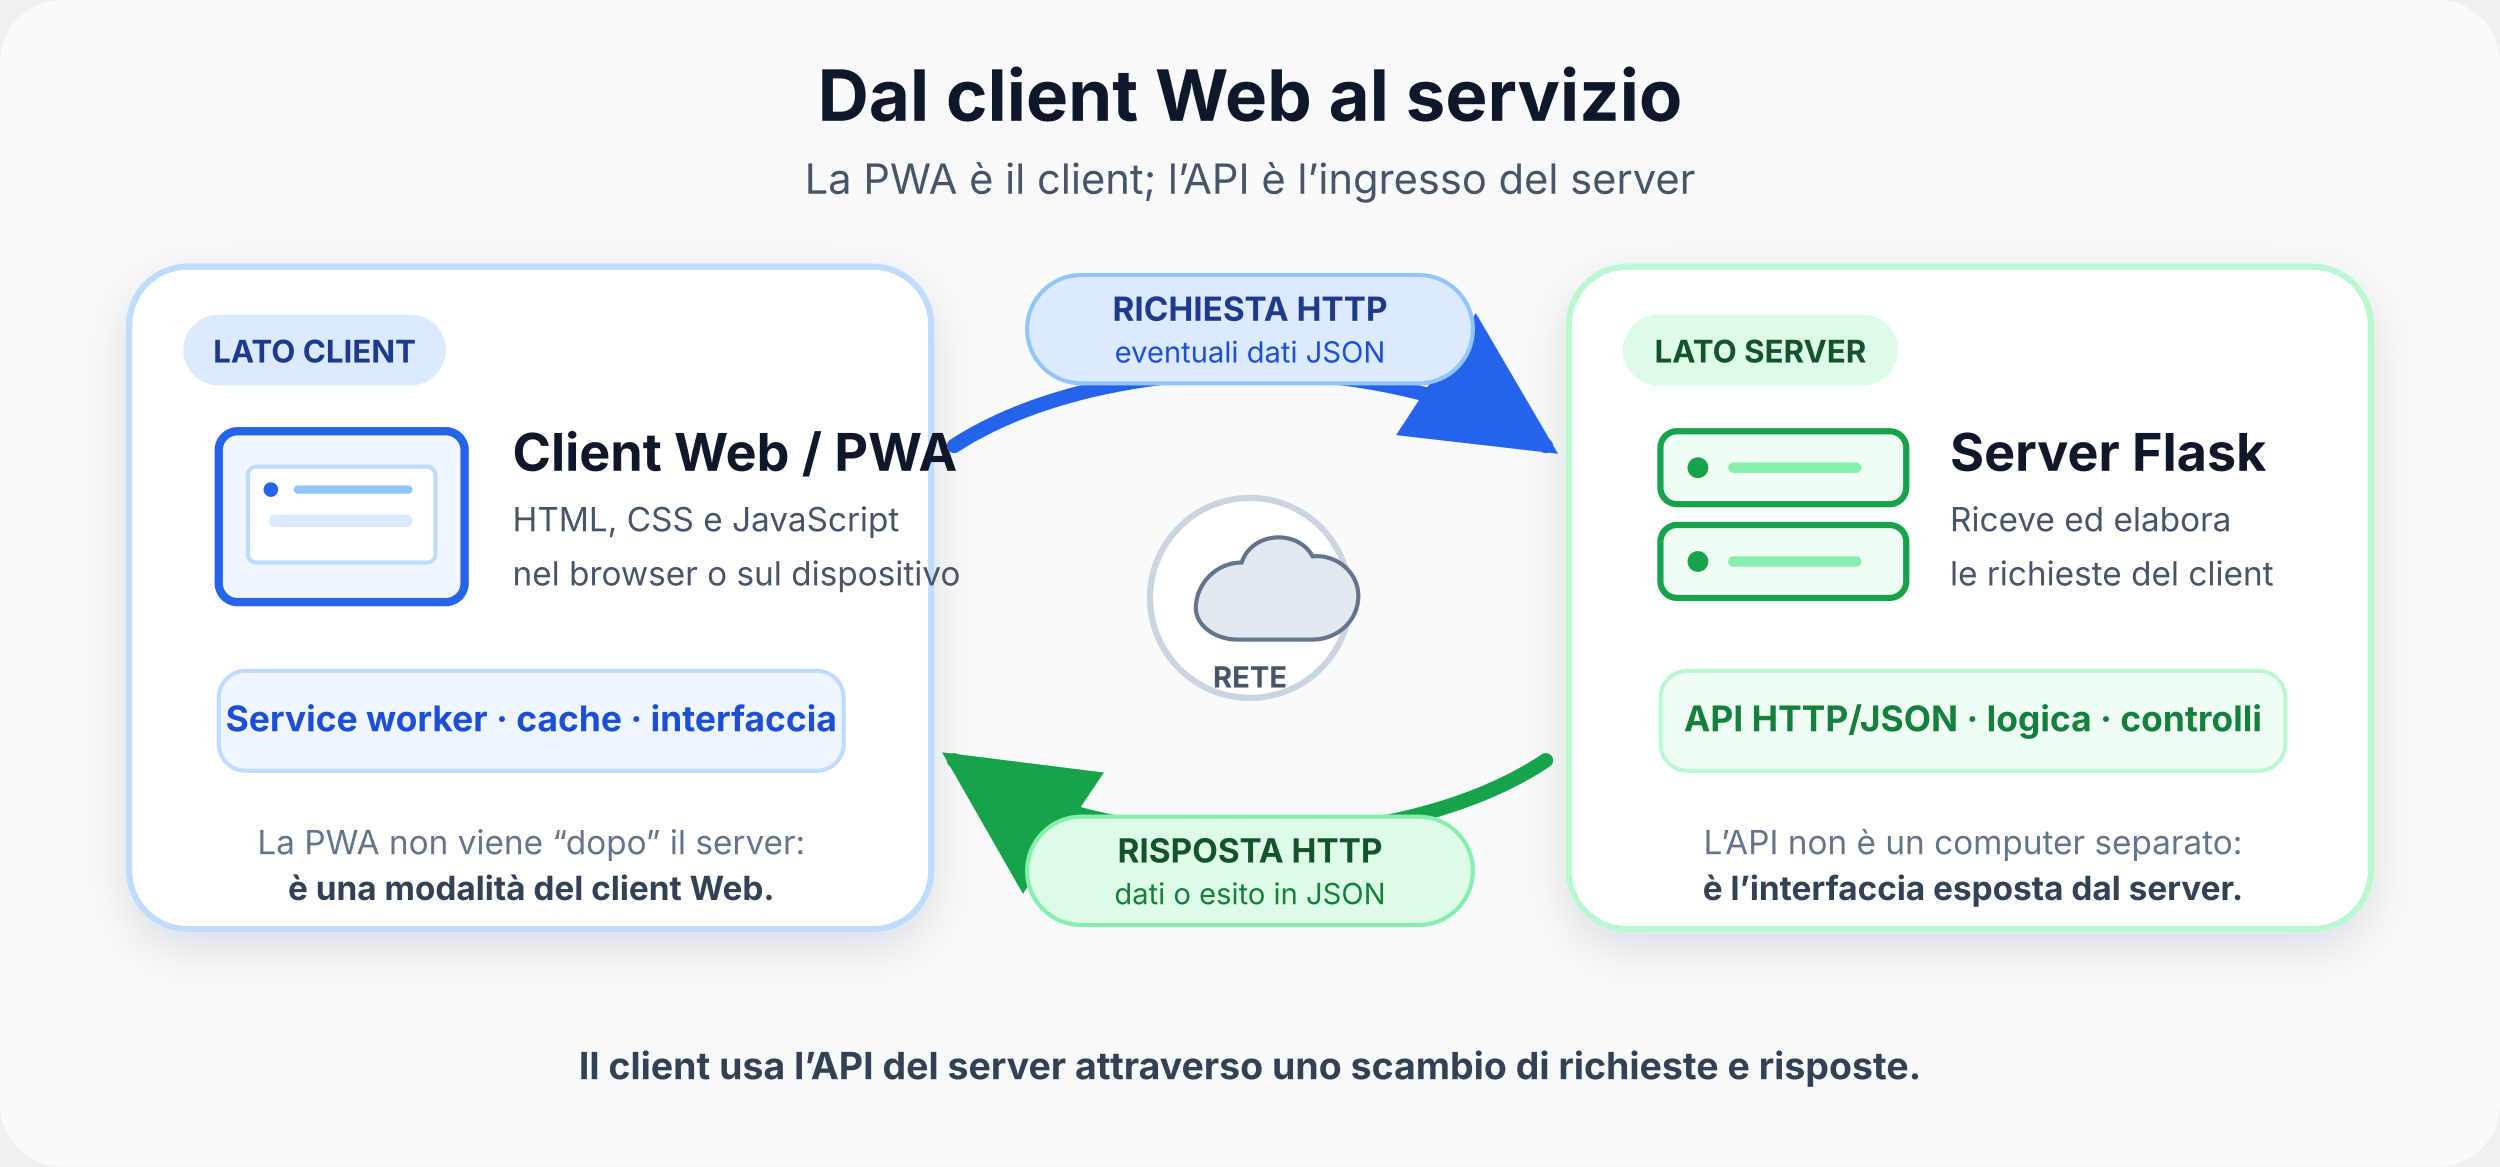
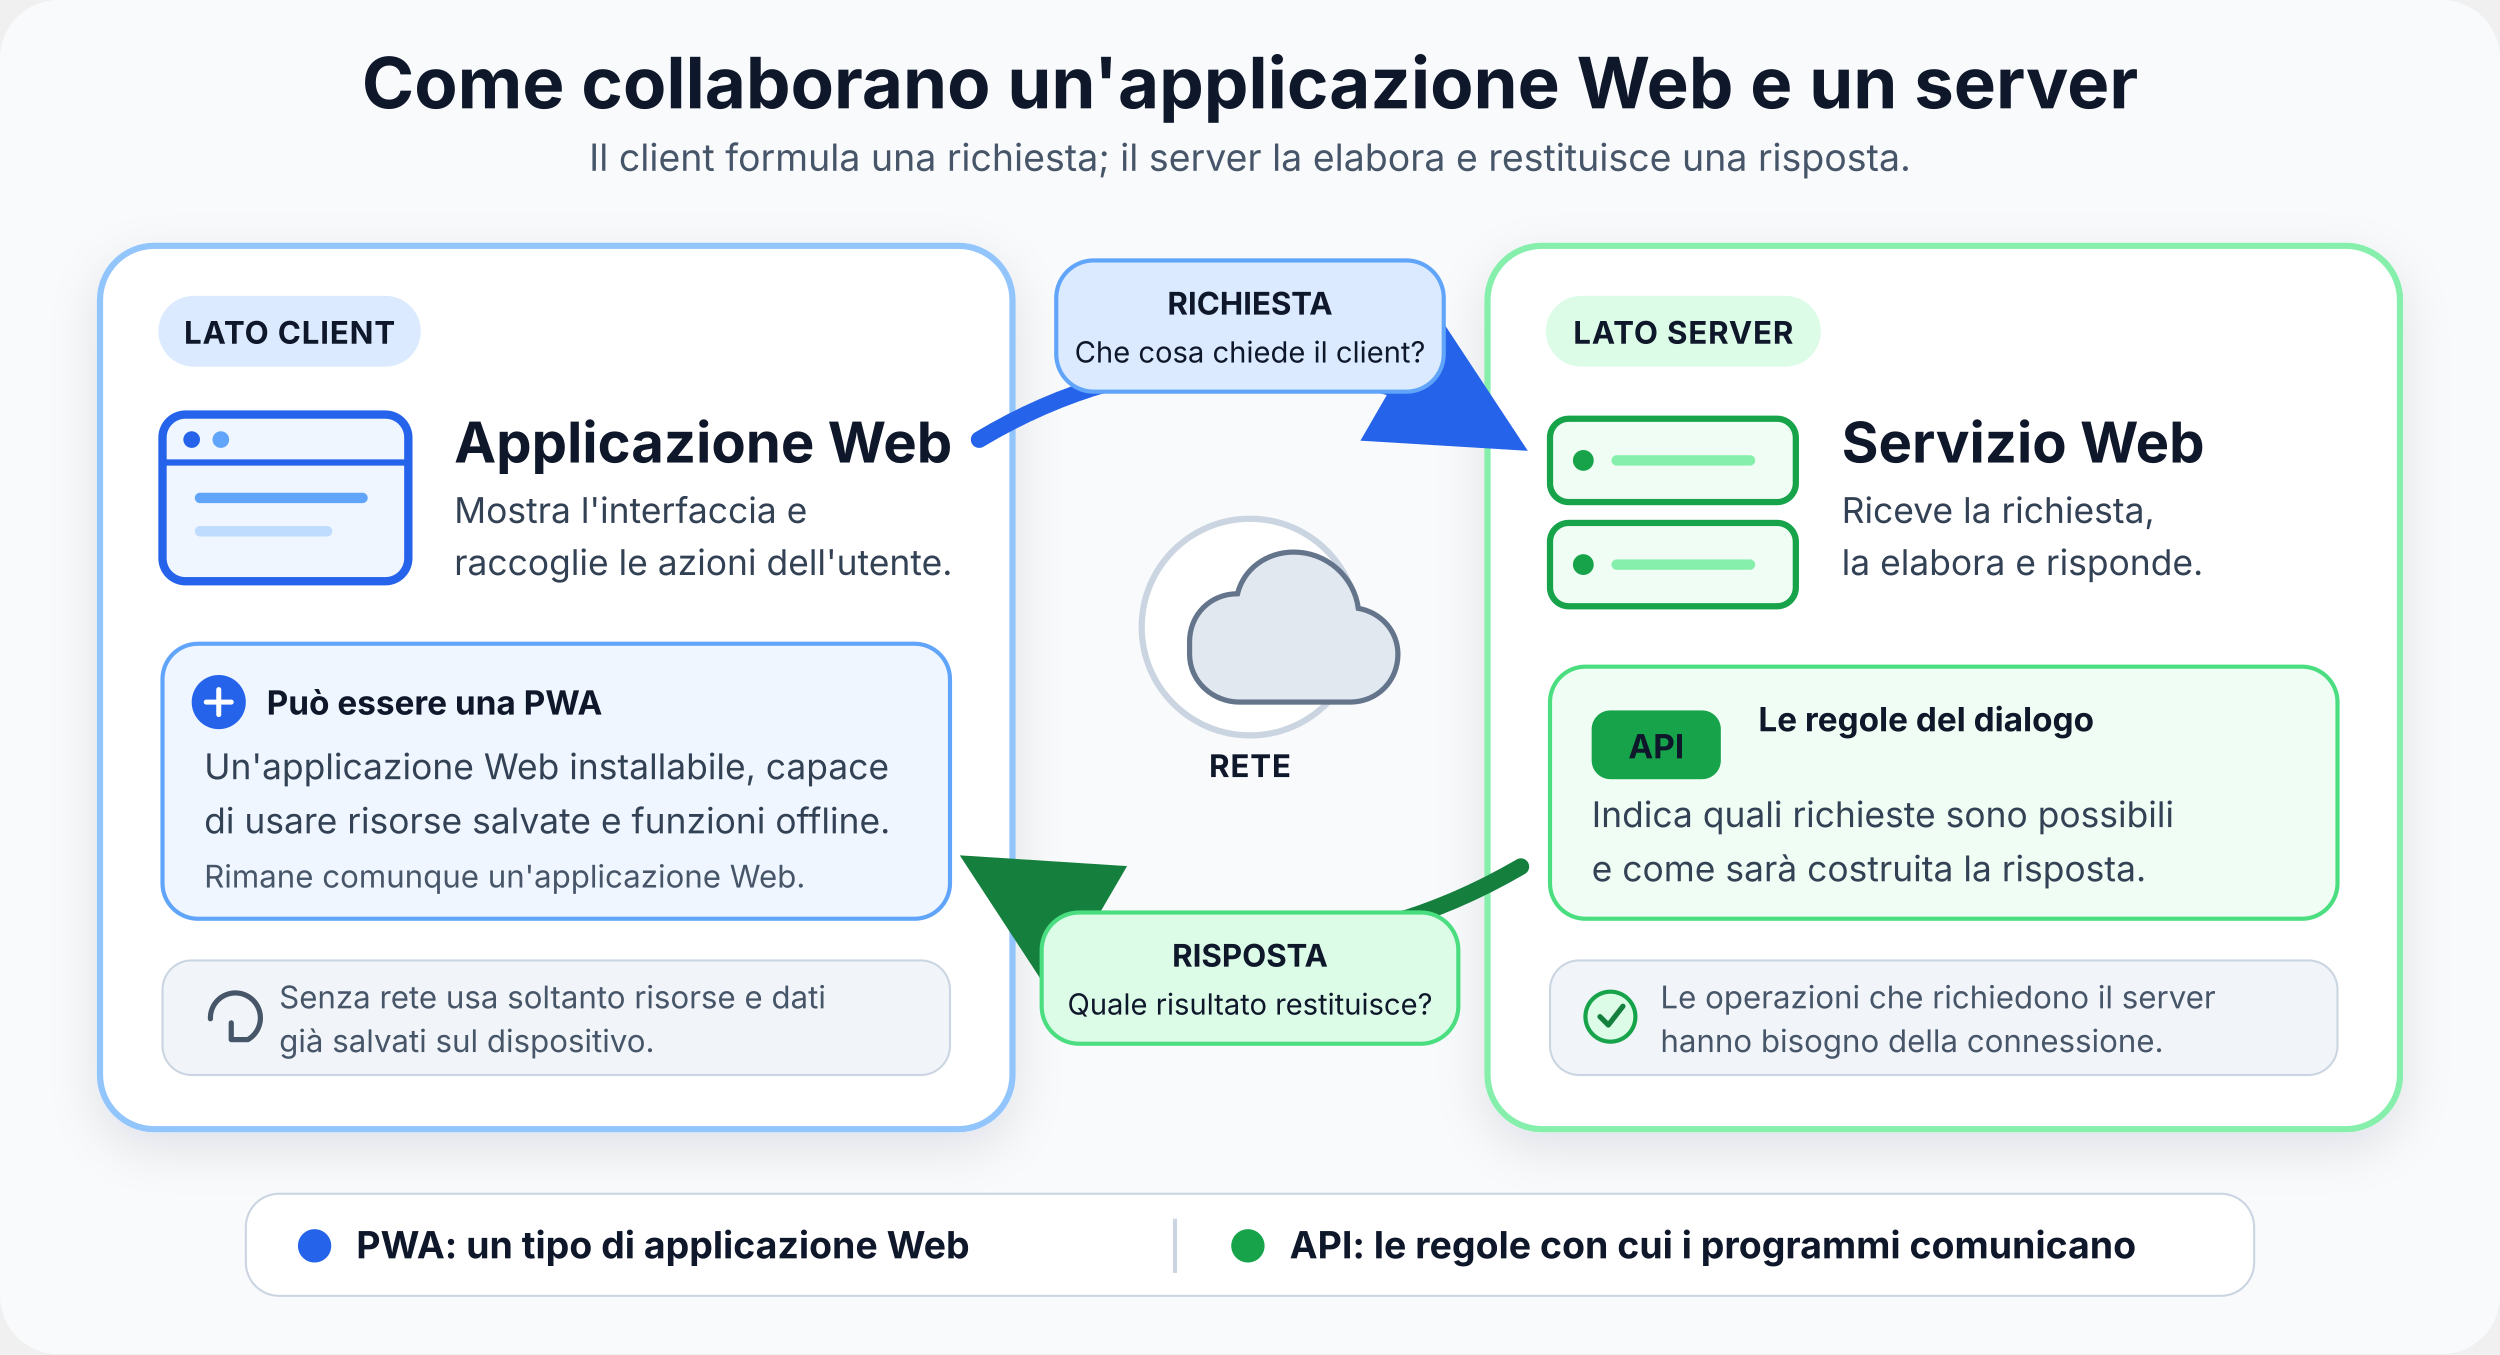
- <svg xmlns="http://www.w3.org/2000/svg" width="1200" height="560" viewBox="0 0 1200 560" role="img" aria-labelledby="title desc">
+ <svg xmlns="http://www.w3.org/2000/svg" width="1200" height="650" viewBox="0 0 1200 650" role="img" aria-labelledby="title desc">
  <defs>
-     <filter id="shadow" x="-20%" y="-20%" width="140%" height="150%">
-       <feDropShadow dx="0" dy="8" stdDeviation="12" flood-color="#0f172a" flood-opacity="0.12" />
+     <filter id="shadow" x="-15%" y="-15%" width="130%" height="140%">
+       <feDropShadow dx="0" dy="8" stdDeviation="12" flood-color="#0f172a" flood-opacity="0.10" />
    </filter>
-     <marker id="arrowBlue" markerWidth="12" markerHeight="12" refX="10" refY="6" orient="auto" markerUnits="strokeWidth">
-       <path d="M1 1 11 6 1 11Z" fill="#2563eb" />
+     <marker id="arrow-blue" viewBox="0 0 10 10" refX="8.5" refY="5" markerWidth="9" markerHeight="9" orient="auto-start-reverse">
+       <path d="M 0 0 L 10 5 L 0 10 z" fill="#2563eb" />
    </marker>
-     <marker id="arrowGreen" markerWidth="12" markerHeight="12" refX="10" refY="6" orient="auto" markerUnits="strokeWidth">
-       <path d="M1 1 11 6 1 11Z" fill="#16a34a" />
+     <marker id="arrow-green" viewBox="0 0 10 10" refX="8.5" refY="5" markerWidth="9" markerHeight="9" orient="auto-start-reverse">
+       <path d="M 0 0 L 10 5 L 0 10 z" fill="#15803d" />
    </marker>
+     <style>
+       text { font-family: Inter, "Segoe UI", Arial, sans-serif; fill: #0f172a; }
+       .title { font-size: 34px; font-weight: 750; }
+       .subtitle { font-size: 18px; fill: #475569; }
+       .badge { font-size: 15px; font-weight: 750; letter-spacing: .4px; }
+       .heading { font-size: 27px; font-weight: 750; }
+       .body { font-size: 17px; fill: #334155; }
+       .small { font-size: 15px; fill: #475569; }
+       .label { font-size: 16px; font-weight: 750; }
+       .arrow-label { font-size: 15px; font-weight: 750; }
+       .arrow-sub { font-size: 14px; }
+       .footer { font-size: 18px; font-weight: 650; }
+     </style>
  </defs>
-   <rect width="1200" height="560" rx="30" fill="#f8fafc" />
-   <text x="600" y="58" text-anchor="middle" font-family="Inter, Segoe UI, Arial, sans-serif" font-size="34" font-weight="750" fill="#0f172a">Dal client Web al servizio</text>
-   <text x="600" y="93" text-anchor="middle" font-family="Inter, Segoe UI, Arial, sans-serif" font-size="20" fill="#475569">La PWA è il client; l’API è l’ingresso del server</text>
+   <rect width="1200" height="650" rx="28" fill="#f8fafc" />
+   <text x="600" y="52" text-anchor="middle" class="title">Come collaborano un'applicazione Web e un server</text>
+   <text x="600" y="82" text-anchor="middle" class="subtitle">Il client formula una richiesta; il server la elabora e restituisce una risposta.</text>
  <g filter="url(#shadow)">
-     <rect x="62" y="128" width="385" height="318" rx="28" fill="#ffffff" stroke="#bfdbfe" stroke-width="3" />
+     <rect x="48" y="118" width="438" height="424" rx="26" fill="#ffffff" stroke="#93c5fd" stroke-width="3" />
  </g>
-   <rect x="88" y="151" width="126" height="34" rx="17" fill="#dbeafe" />
-   <text x="151" y="174" text-anchor="middle" font-family="Inter, Segoe UI, Arial, sans-serif" font-size="15" font-weight="750" fill="#1e3a8a">LATO CLIENT</text>
-   <rect x="105" y="207" width="118" height="82" rx="9" fill="#eff6ff" stroke="#2563eb" stroke-width="4" />
-   <rect x="119" y="224" width="90" height="46" rx="4" fill="#ffffff" stroke="#bfdbfe" stroke-width="2" />
-   <circle cx="130" cy="235" r="3.5" fill="#2563eb" />
-   <line x1="143" y1="235" x2="196" y2="235" stroke="#93c5fd" stroke-width="4" stroke-linecap="round" />
-   <line x1="132" y1="250" x2="195" y2="250" stroke="#dbeafe" stroke-width="6" stroke-linecap="round" />
-   <text x="246" y="226" font-family="Inter, Segoe UI, Arial, sans-serif" font-size="25" font-weight="750" fill="#0f172a">Client Web / PWA</text>
-   <text x="246" y="255" font-family="Inter, Segoe UI, Arial, sans-serif" font-size="16" fill="#475569">HTML, CSS e JavaScript</text>
-   <text x="246" y="281" font-family="Inter, Segoe UI, Arial, sans-serif" font-size="16" fill="#475569">nel browser o sul dispositivo</text>
-   <rect x="105" y="322" width="300" height="48" rx="13" fill="#eff6ff" stroke="#bfdbfe" stroke-width="2" />
-   <text x="255" y="351" text-anchor="middle" font-family="Inter, Segoe UI, Arial, sans-serif" font-size="17" font-weight="650" fill="#1d4ed8">Service worker · cache · interfaccia</text>
-   <text x="255" y="410" text-anchor="middle" font-family="Inter, Segoe UI, Arial, sans-serif" font-size="16" fill="#64748b">La PWA non viene “dopo” il server:</text>
-   <text x="255" y="432" text-anchor="middle" font-family="Inter, Segoe UI, Arial, sans-serif" font-size="16" font-weight="650" fill="#334155">è una modalità del client Web.</text>
+   <rect x="76" y="142" width="126" height="34" rx="17" fill="#dbeafe" />
+   <text x="139" y="165" text-anchor="middle" class="badge" fill="#1e40af">LATO CLIENT</text>
+   <rect x="78" y="199" width="118" height="80" rx="11" fill="#eff6ff" stroke="#2563eb" stroke-width="4" />
+   <line x1="78" y1="222" x2="196" y2="222" stroke="#2563eb" stroke-width="3" />
+   <circle cx="92" cy="211" r="4" fill="#2563eb" />
+   <circle cx="106" cy="211" r="4" fill="#60a5fa" />
+   <line x1="96" y1="239" x2="174" y2="239" stroke="#60a5fa" stroke-width="5" stroke-linecap="round" />
+   <line x1="96" y1="255" x2="157" y2="255" stroke="#bfdbfe" stroke-width="5" stroke-linecap="round" />
+   <text x="218" y="222" class="heading">Applicazione Web</text>
+   <text x="218" y="251" class="body">Mostra l'interfaccia e</text>
+   <text x="218" y="276" class="body">raccoglie le azioni dell'utente.</text>
+   <rect x="78" y="309" width="378" height="132" rx="17" fill="#eff6ff" stroke="#60a5fa" stroke-width="2" />
+   <circle cx="105" cy="337" r="13" fill="#2563eb" />
+   <path d="M99 337h12M105 331v12" stroke="#fff" stroke-width="2.4" stroke-linecap="round" />
+   <text x="128" y="343" class="label" fill="#1d4ed8">Può essere una PWA</text>
+   <text x="98" y="374" class="body">Un'applicazione Web installabile, capace</text>
+   <text x="98" y="400" class="body">di usare risorse salvate e funzioni offline.</text>
+   <text x="98" y="426" class="small">Rimane comunque un'applicazione Web.</text>
+   <rect x="78" y="461" width="378" height="55" rx="14" fill="#f1f5f9" stroke="#cbd5e1" />
+   <path d="M101 489a12 12 0 1 1 18 10M119 499h-8v-8" fill="none" stroke="#475569" stroke-width="2.5" stroke-linecap="round" stroke-linejoin="round" />
+   <text x="134" y="484" class="small">Senza rete usa soltanto risorse e dati</text>
+   <text x="134" y="505" class="small">già salvati sul dispositivo.</text>
  <g filter="url(#shadow)">
-     <rect x="753" y="128" width="385" height="318" rx="28" fill="#ffffff" stroke="#bbf7d0" stroke-width="3" />
+     <rect x="714" y="118" width="438" height="424" rx="26" fill="#ffffff" stroke="#86efac" stroke-width="3" />
  </g>
-   <rect x="779" y="151" width="132" height="34" rx="17" fill="#dcfce7" />
-   <text x="845" y="174" text-anchor="middle" font-family="Inter, Segoe UI, Arial, sans-serif" font-size="15" font-weight="750" fill="#14532d">LATO SERVER</text>
-   <g transform="translate(797 207)">
-     <rect width="118" height="35" rx="8" fill="#f0fdf4" stroke="#16a34a" stroke-width="3" />
-     <circle cx="18" cy="17.5" r="5" fill="#16a34a" />
-     <line x1="35" y1="17.5" x2="94" y2="17.5" stroke="#86efac" stroke-width="5" stroke-linecap="round" />
-     <rect y="45" width="118" height="35" rx="8" fill="#f0fdf4" stroke="#16a34a" stroke-width="3" />
-     <circle cx="18" cy="62.5" r="5" fill="#16a34a" />
-     <line x1="35" y1="62.5" x2="94" y2="62.5" stroke="#86efac" stroke-width="5" stroke-linecap="round" />
+   <rect x="742" y="142" width="132" height="34" rx="17" fill="#dcfce7" />
+   <text x="808" y="165" text-anchor="middle" class="badge" fill="#166534">LATO SERVER</text>
+   <rect x="744" y="201" width="118" height="40" rx="9" fill="#f0fdf4" stroke="#16a34a" stroke-width="3" />
+   <circle cx="760" cy="221" r="5" fill="#16a34a" />
+   <line x1="776" y1="221" x2="840" y2="221" stroke="#86efac" stroke-width="5" stroke-linecap="round" />
+   <rect x="744" y="251" width="118" height="40" rx="9" fill="#f0fdf4" stroke="#16a34a" stroke-width="3" />
+   <circle cx="760" cy="271" r="5" fill="#16a34a" />
+   <line x1="776" y1="271" x2="840" y2="271" stroke="#86efac" stroke-width="5" stroke-linecap="round" />
+   <text x="884" y="222" class="heading">Servizio Web</text>
+   <text x="884" y="251" class="body">Riceve la richiesta,</text>
+   <text x="884" y="276" class="body">la elabora e risponde.</text>
+   <rect x="744" y="320" width="378" height="121" rx="17" fill="#f0fdf4" stroke="#4ade80" stroke-width="2" />
+   <rect x="764" y="341" width="62" height="33" rx="9" fill="#16a34a" />
+   <text x="795" y="364" text-anchor="middle" class="label" fill="#ffffff">API</text>
+   <text x="844" y="351" class="label" fill="#166534">Le regole del dialogo</text>
+   <text x="764" y="397" class="body">Indica quali richieste sono possibili</text>
+   <text x="764" y="423" class="body">e come sarà costruita la risposta.</text>
+   <rect x="744" y="461" width="378" height="55" rx="14" fill="#f1f5f9" stroke="#cbd5e1" />
+   <circle cx="773" cy="488" r="12" fill="#dcfce7" stroke="#16a34a" stroke-width="2" />
+   <path d="M768 488l4 4 7-9" fill="none" stroke="#15803d" stroke-width="2.5" stroke-linecap="round" stroke-linejoin="round" />
+   <text x="797" y="484" class="small">Le operazioni che richiedono il server</text>
+   <text x="797" y="505" class="small">hanno bisogno della connessione.</text>
+   <path d="M470 211 C550 163 641 163 724 211" fill="none" stroke="#2563eb" stroke-width="8" stroke-linecap="round" marker-end="url(#arrow-blue)" />
+   <rect x="507" y="125" width="186" height="63" rx="18" fill="#dbeafe" stroke="#60a5fa" stroke-width="2" />
+   <text x="600" y="151" text-anchor="middle" class="arrow-label" fill="#1d4ed8">RICHIESTA</text>
+   <text x="600" y="174" text-anchor="middle" class="arrow-sub" fill="#1d4ed8">Che cosa chiede il client?</text>
+   <g transform="translate(600 301)">
+     <circle r="52" fill="#ffffff" stroke="#cbd5e1" stroke-width="3" />
+     <path d="M-29 7c0-13 10-23 23-23 3-12 14-20 27-20 16 0 29 12 31 27 11 2 19 11 19 22 0 13-10 23-23 23h-53c-13 0-24-10-24-23 0-2 0-4 0-6z" fill="#e2e8f0" stroke="#64748b" stroke-width="2.5" />
+     <text x="0" y="72" text-anchor="middle" class="badge" fill="#475569">RETE</text>
  </g>
-   <text x="936" y="226" font-family="Inter, Segoe UI, Arial, sans-serif" font-size="25" font-weight="750" fill="#0f172a">Server Flask</text>
-   <text x="936" y="255" font-family="Inter, Segoe UI, Arial, sans-serif" font-size="16" fill="#475569">Riceve ed elabora</text>
-   <text x="936" y="281" font-family="Inter, Segoe UI, Arial, sans-serif" font-size="16" fill="#475569">le richieste del client</text>
-   <rect x="797" y="322" width="300" height="48" rx="13" fill="#f0fdf4" stroke="#bbf7d0" stroke-width="2" />
-   <text x="947" y="351" text-anchor="middle" font-family="Inter, Segoe UI, Arial, sans-serif" font-size="17" font-weight="650" fill="#15803d">API HTTP/JSON · logica · controlli</text>
-   <text x="947" y="410" text-anchor="middle" font-family="Inter, Segoe UI, Arial, sans-serif" font-size="16" fill="#64748b">L’API non è un computer separato:</text>
-   <text x="947" y="432" text-anchor="middle" font-family="Inter, Segoe UI, Arial, sans-serif" font-size="16" font-weight="650" fill="#334155">è l’interfaccia esposta dal server.</text>
-   <circle cx="600" cy="287" r="48" fill="#ffffff" stroke="#cbd5e1" stroke-width="3" />
-   <path d="M574 292c0-12 10-22 22-22 5-15 27-16 34-3 12-1 22 8 22 19 0 12-10 21-22 21h-36c-11 0-20-7-20-15Z" fill="#e2e8f0" stroke="#64748b" stroke-width="2" />
-   <text x="600" y="330" text-anchor="middle" font-family="Inter, Segoe UI, Arial, sans-serif" font-size="14" font-weight="700" fill="#475569">RETE</text>
-   <path d="M458 214 C530 167 670 167 742 214" fill="none" stroke="#2563eb" stroke-width="7" stroke-linecap="round" marker-end="url(#arrowBlue)" />
-   <rect x="493" y="132" width="214" height="52" rx="26" fill="#dbeafe" stroke="#93c5fd" stroke-width="2" />
-   <text x="600" y="154" text-anchor="middle" font-family="Inter, Segoe UI, Arial, sans-serif" font-size="16" font-weight="750" fill="#1e3a8a">RICHIESTA HTTP</text>
-   <text x="600" y="174" text-anchor="middle" font-family="Inter, Segoe UI, Arial, sans-serif" font-size="14" fill="#1d4ed8">eventuali dati JSON</text>
-   <path d="M742 365 C670 413 530 413 458 365" fill="none" stroke="#16a34a" stroke-width="7" stroke-linecap="round" marker-end="url(#arrowGreen)" />
-   <rect x="493" y="392" width="214" height="52" rx="26" fill="#dcfce7" stroke="#86efac" stroke-width="2" />
-   <text x="600" y="414" text-anchor="middle" font-family="Inter, Segoe UI, Arial, sans-serif" font-size="16" font-weight="750" fill="#14532d">RISPOSTA HTTP</text>
-   <text x="600" y="434" text-anchor="middle" font-family="Inter, Segoe UI, Arial, sans-serif" font-size="14" fill="#15803d">dati o esito in JSON</text>
-   <text x="600" y="518" text-anchor="middle" font-family="Inter, Segoe UI, Arial, sans-serif" font-size="18" font-weight="650" fill="#334155">Il client usa l’API del server attraverso uno scambio di richieste e risposte.</text>
+   <path d="M730 416 C646 465 554 465 470 416" fill="none" stroke="#15803d" stroke-width="8" stroke-linecap="round" marker-end="url(#arrow-green)" />
+   <rect x="500" y="438" width="200" height="63" rx="18" fill="#dcfce7" stroke="#4ade80" stroke-width="2" />
+   <text x="600" y="464" text-anchor="middle" class="arrow-label" fill="#166534">RISPOSTA</text>
+   <text x="600" y="487" text-anchor="middle" class="arrow-sub" fill="#166534">Quale risultato restituisce?</text>
+   <rect x="118" y="573" width="964" height="49" rx="16" fill="#ffffff" stroke="#cbd5e1" />
+   <circle cx="151" cy="598" r="8" fill="#2563eb" />
+   <text x="171" y="604" class="footer">PWA: un tipo di applicazione Web</text>
+   <line x1="564" y1="585" x2="564" y2="611" stroke="#cbd5e1" stroke-width="2" />
+   <circle cx="599" cy="598" r="8" fill="#16a34a" />
+   <text x="619" y="604" class="footer">API: le regole con cui i programmi comunicano</text>
</svg>
